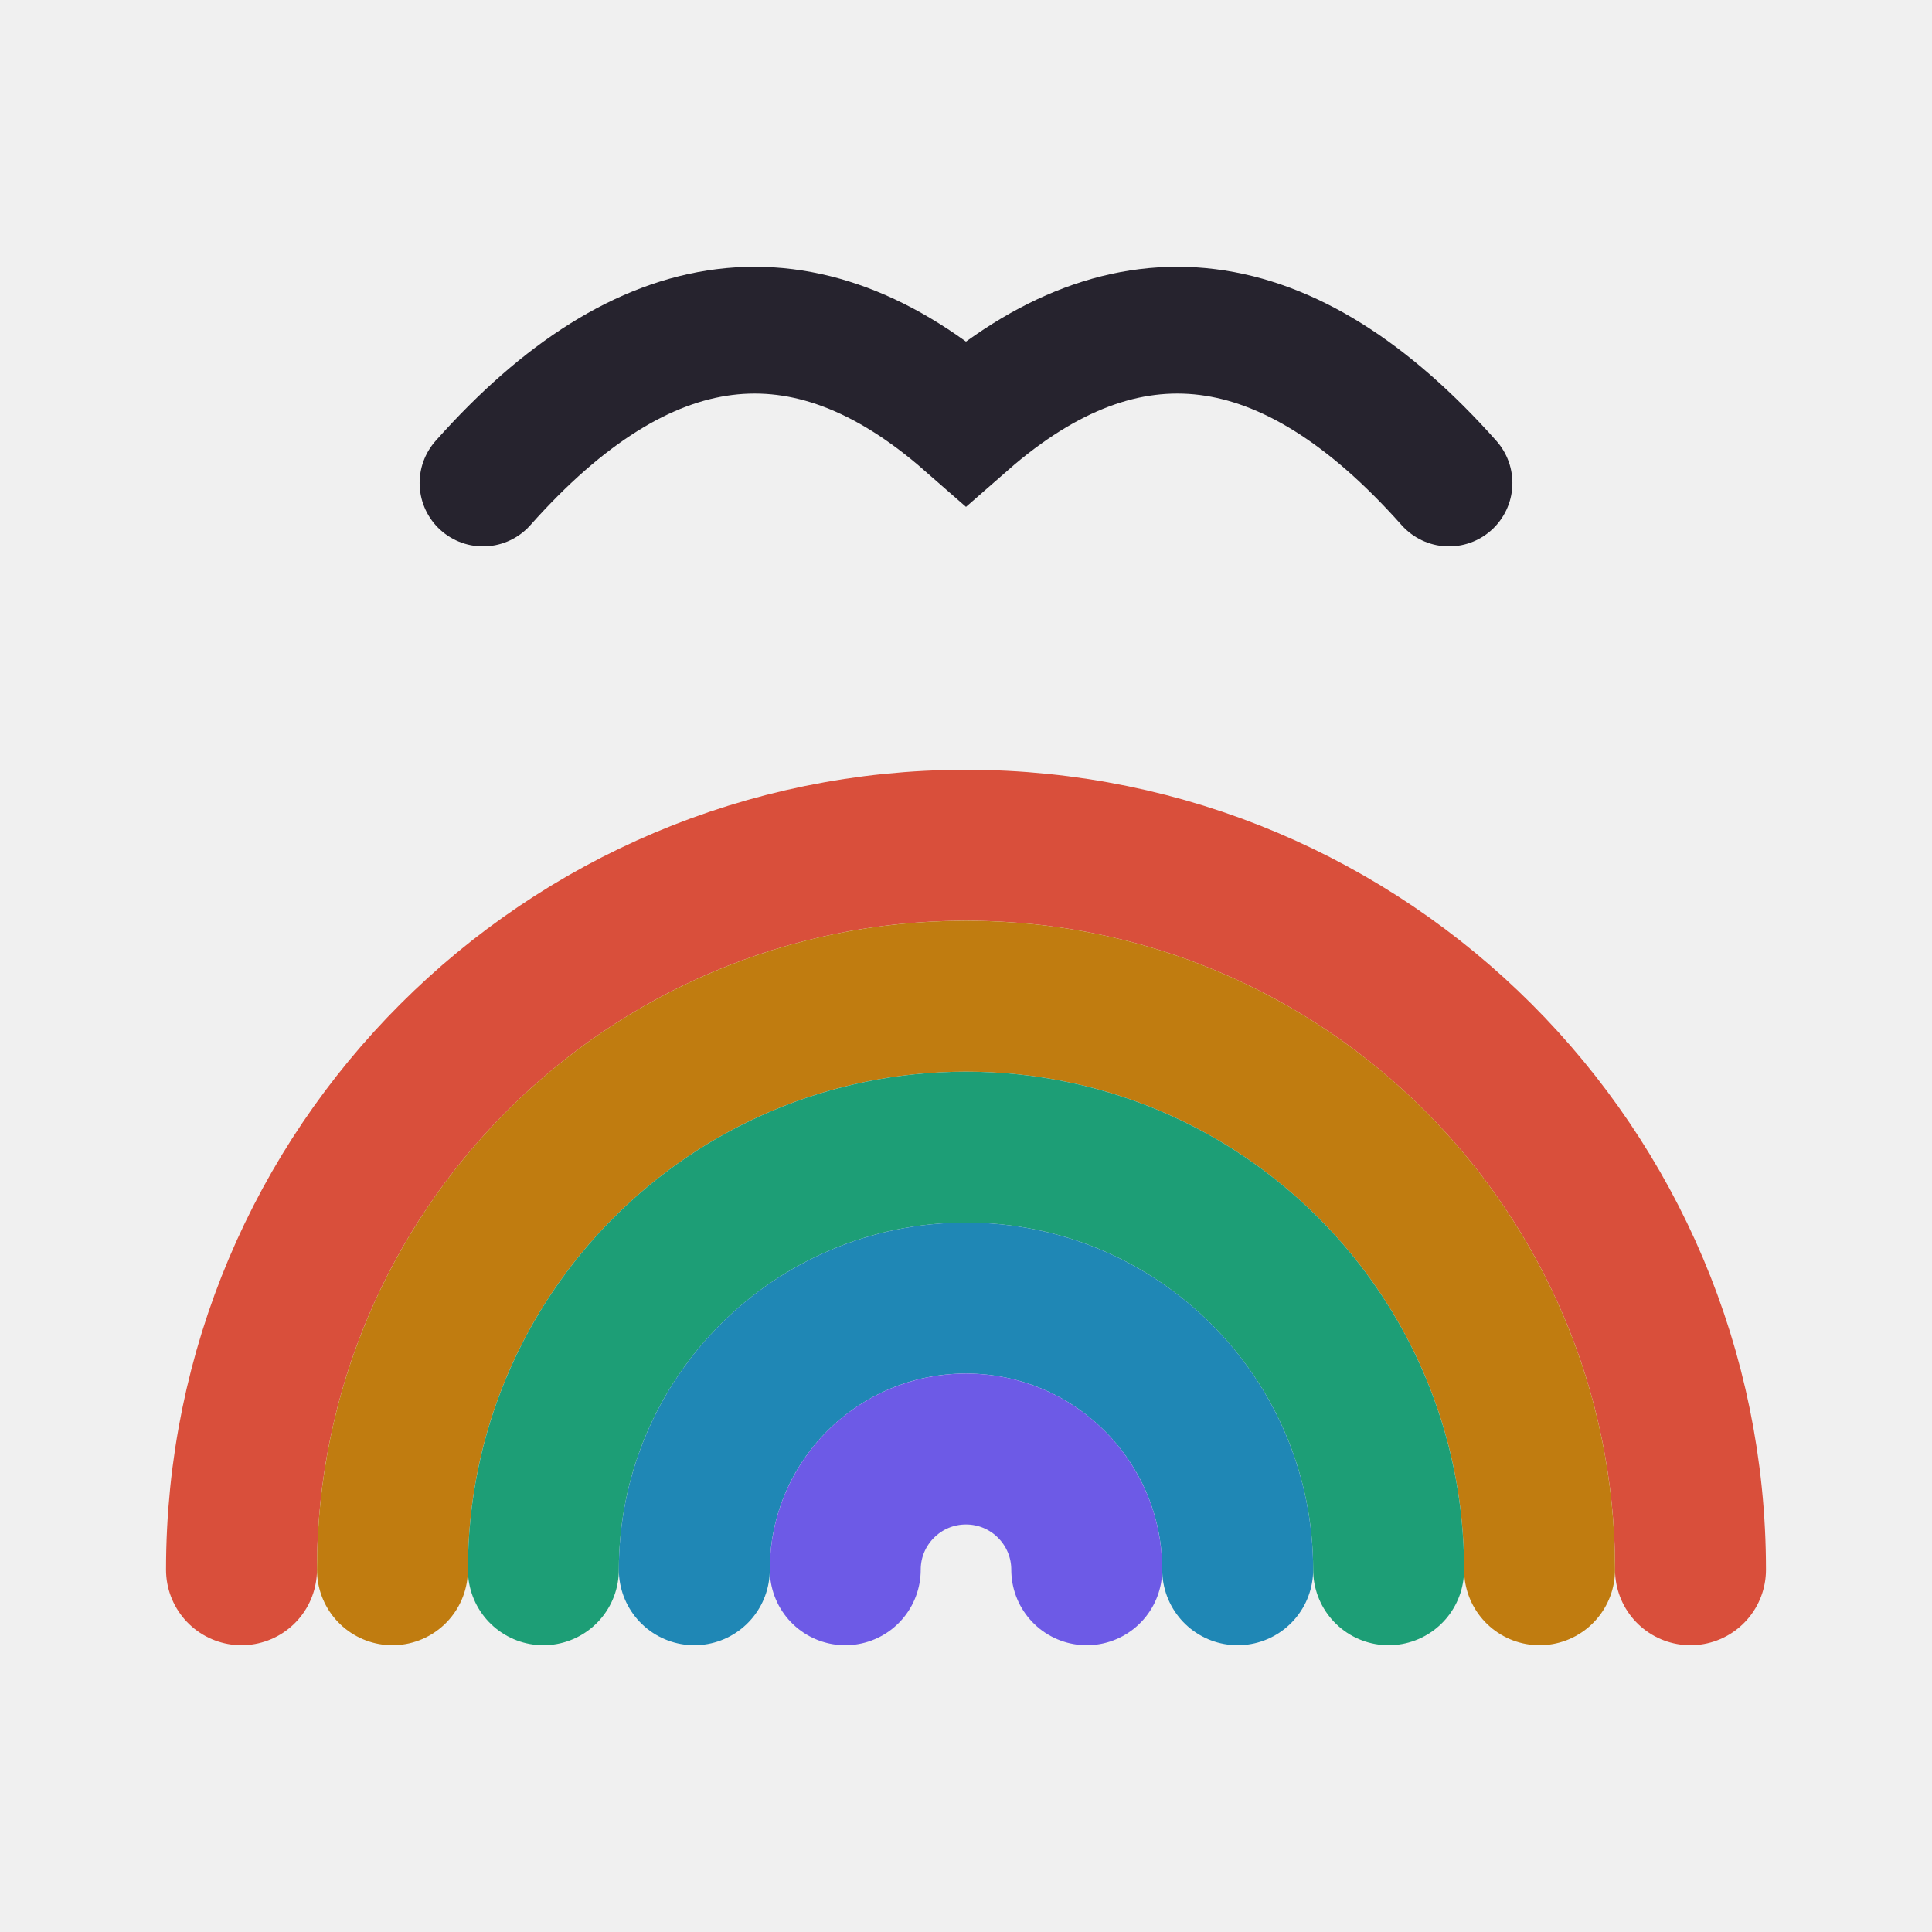
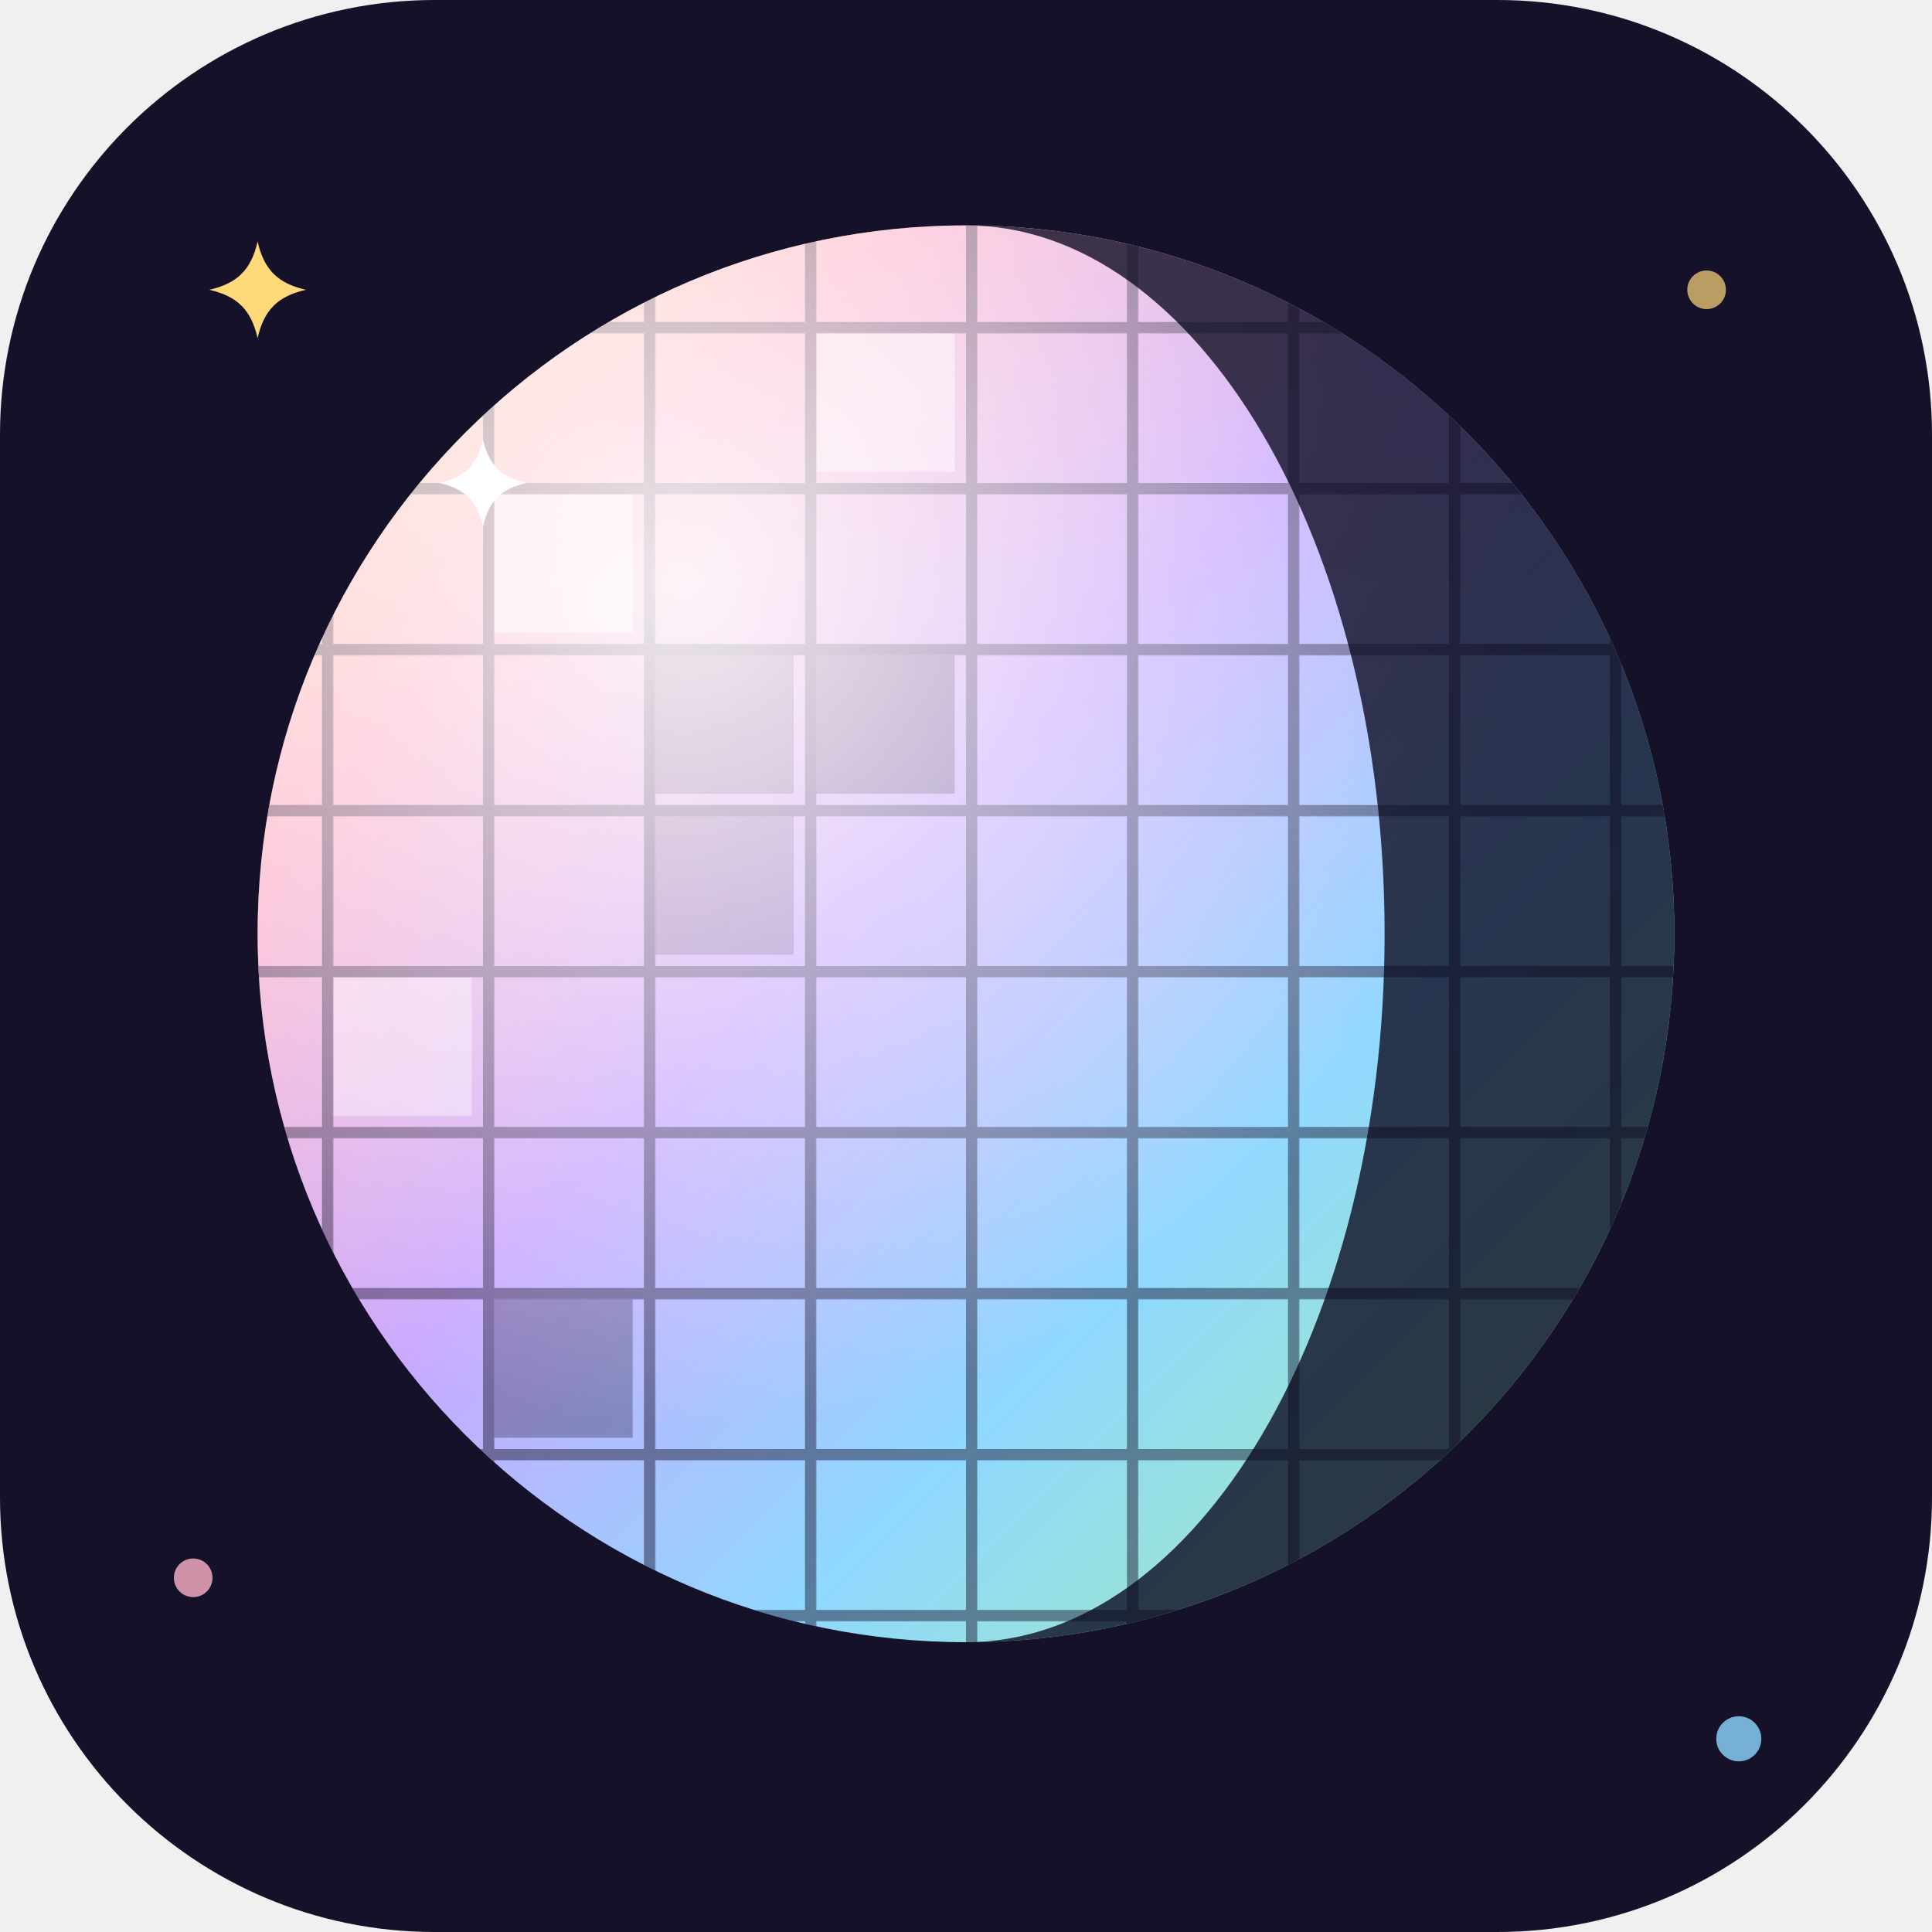
- <svg xmlns="http://www.w3.org/2000/svg" viewBox="0 0 64 64">
-   <style>
-     .bird { stroke: #26232e; }
-     @media (prefers-color-scheme: dark) { .bird { stroke: #efecf6; } }
-   </style>
-   <g fill="none" stroke-linecap="round">
-     <path d="M8 52 A24 24 0 0 1 56 52" stroke="#d94f3b" stroke-width="5" />
-     <path d="M13 52 A19 19 0 0 1 51 52" stroke="#c07c10" stroke-width="5" />
-     <path d="M18 52 A14 14 0 0 1 46 52" stroke="#1d9e76" stroke-width="5" />
-     <path d="M23 52 A9 9 0 0 1 41 52" stroke="#1f87b5" stroke-width="5" />
-     <path d="M28 52 A4 4 0 0 1 36 52" stroke="#6d5ae6" stroke-width="5" />
-   </g>
-   <path class="bird" d="M16 16 Q24 7 32 14 Q40 7 48 16" fill="none" stroke-width="4.2" stroke-linecap="round" />
+ <svg xmlns="http://www.w3.org/2000/svg" viewBox="0 0 120 120">
+   <defs>
+     <path id="spark" d="M0 -6 C0.8 -2.5 2.5 -0.8 6 0 C2.5 0.8 0.8 2.5 0 6 C-0.8 2.5 -2.5 0.8 -6 0 C-2.5 -0.8 -0.8 -2.5 0 -6 Z" />
+     <linearGradient id="disco" x1="0" y1="0" x2="1" y2="1">
+       <stop offset="0" stop-color="#ffe9a8" />
+       <stop offset="0.22" stop-color="#ffb3c9" />
+       <stop offset="0.45" stop-color="#c9a8ff" />
+       <stop offset="0.68" stop-color="#8fd8ff" />
+       <stop offset="0.88" stop-color="#9fe8c4" />
+       <stop offset="1" stop-color="#ffe9a8" />
+     </linearGradient>
+     <radialGradient id="glare" cx="0.3" cy="0.25" r="0.6">
+       <stop offset="0" stop-color="#ffffff" stop-opacity="0.85" />
+       <stop offset="1" stop-color="#ffffff" stop-opacity="0" />
+     </radialGradient>
+     <pattern id="grid" width="10" height="10" patternUnits="userSpaceOnUse">
+       <path d="M0 0 H10 M0 0 V10" stroke="rgba(20,15,40,0.45)" stroke-width="1.4" fill="none" />
+     </pattern>
+   </defs>
+   <rect width="120" height="120" rx="27" fill="#141129" />
+   <use href="#spark" transform="translate(16 18) scale(0.5)" fill="#ffd97a" />
+   <circle cx="108" cy="108" r="1.4" fill="#8fd8ff" opacity="0.8" />
+   <circle cx="12" cy="98" r="1.2" fill="#ffb3c9" opacity="0.8" />
+   <circle cx="106" cy="18" r="1.2" fill="#ffd97a" opacity="0.7" />
+   <circle cx="60" cy="58" r="44" fill="url(#disco)" />
+   <rect x="30.7" y="30.7" width="8.6" height="8.6" fill="#ffffff" opacity="0.55" />
+   <rect x="50.7" y="20.7" width="8.6" height="8.6" fill="#ffffff" opacity="0.45" />
+   <rect x="20.7" y="60.7" width="8.6" height="8.6" fill="#ffffff" opacity="0.4" />
+   <rect x="40.7" y="40.7" width="8.6" height="8.6" fill="rgba(20,15,40,0.3)" />
+   <rect x="50.7" y="40.7" width="8.6" height="8.6" fill="rgba(20,15,40,0.35)" />
+   <rect x="40.7" y="50.7" width="8.6" height="8.6" fill="rgba(20,15,40,0.25)" />
+   <rect x="30.7" y="80.7" width="8.6" height="8.6" fill="rgba(20,15,40,0.3)" />
+   <circle cx="60" cy="58" r="44" fill="url(#grid)" />
+   <circle cx="60" cy="58" r="44" fill="url(#glare)" />
+   <path d="M60 14 A44 44 0 0 1 60 102 A26 44 0 0 0 60 14 Z" fill="rgba(10,8,30,0.78)" />
+   <use href="#spark" transform="translate(30 30) scale(0.45)" fill="#ffffff" />
</svg>
